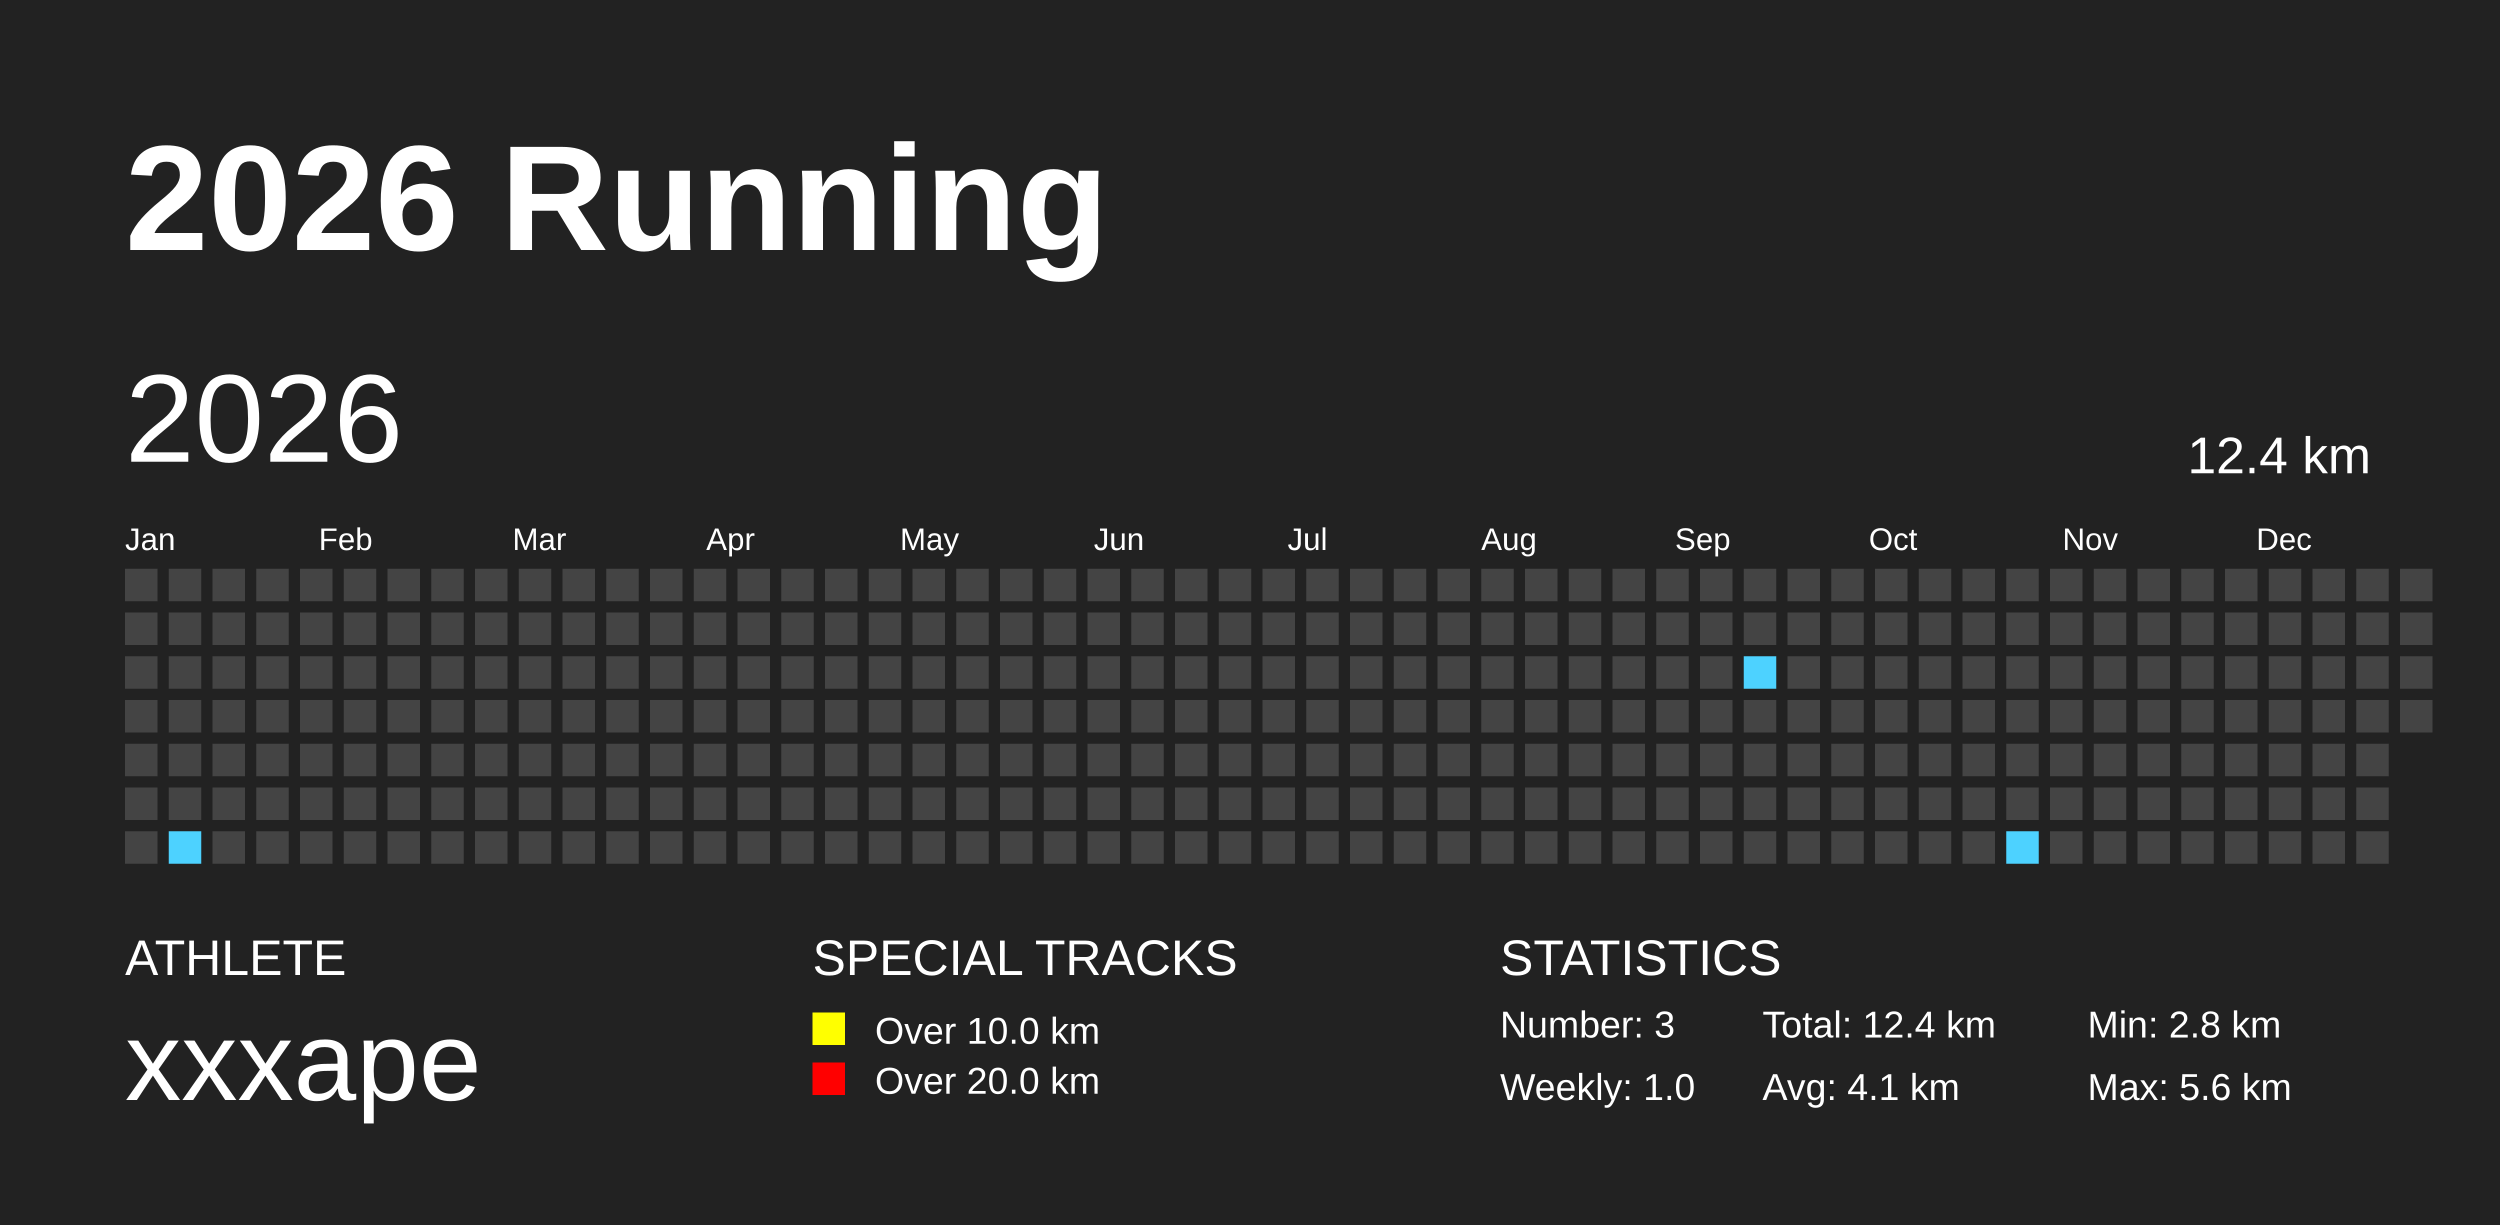
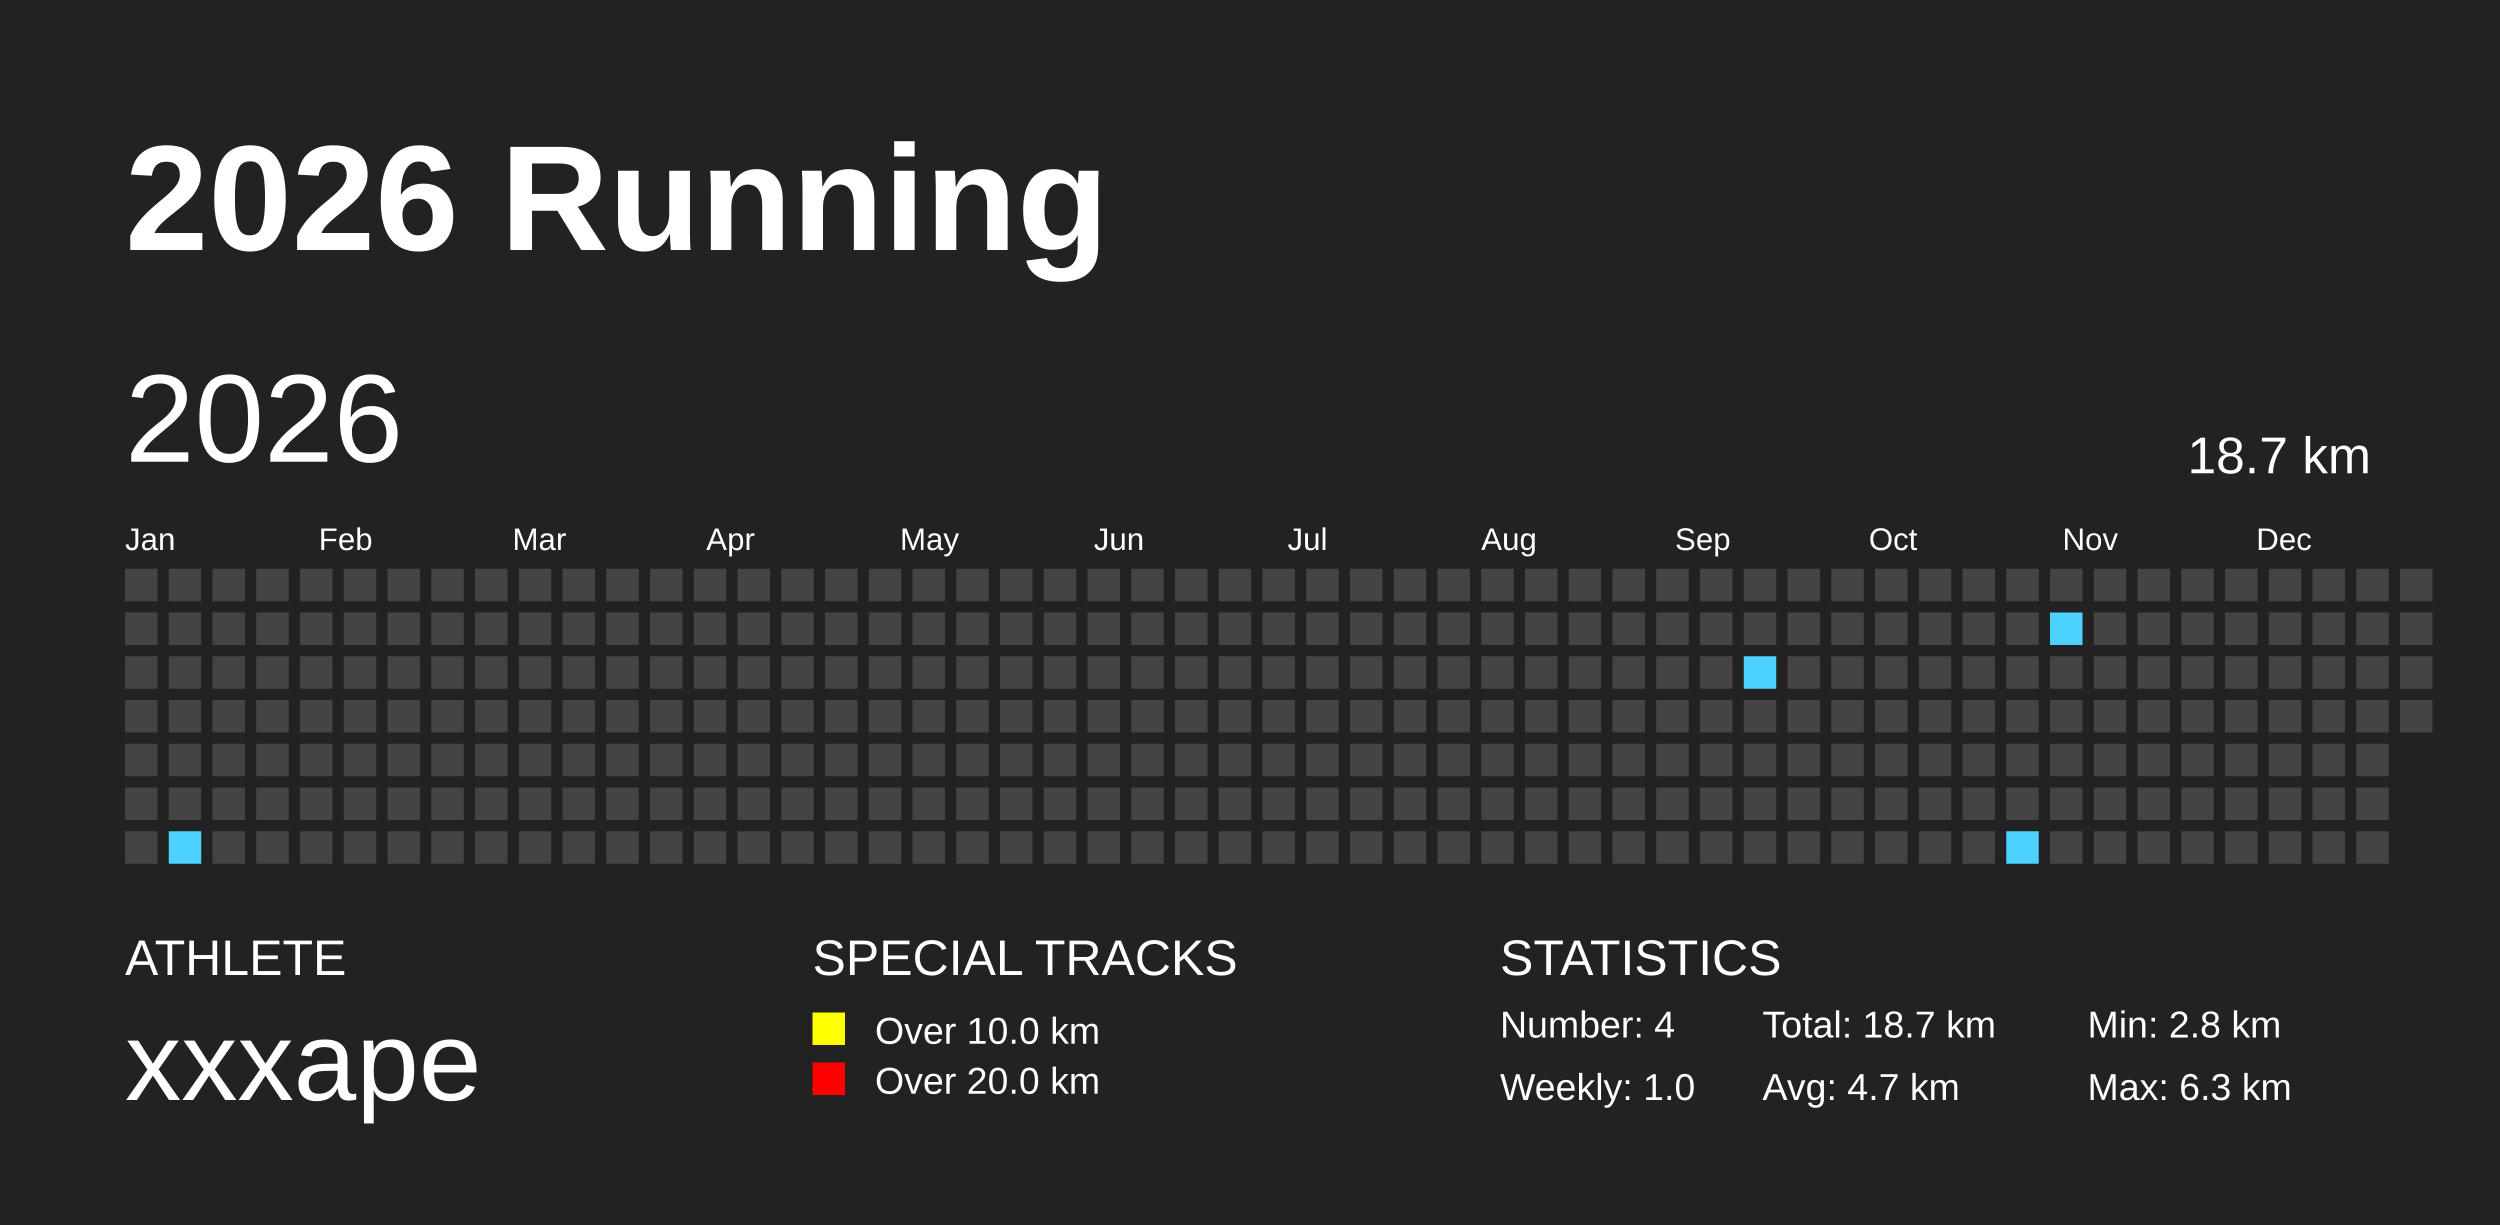
<svg xmlns="http://www.w3.org/2000/svg" baseProfile="full" height="98mm" version="1.1" viewBox="0,0,200,98" width="200mm">
  <defs />
  <rect fill="#222222" height="98" width="200" x="0" y="0" />
  <text fill="#FFFFFF" style="font-size:12px; font-family:Arial; font-weight:bold;" x="10" y="20">2026 Running</text>
  <text fill="#FFFFFF" style="font-size:4px; font-family:Arial" x="10" y="78">ATHLETE</text>
  <text fill="#FFFFFF" style="font-size:9px; font-family:Arial" x="10" y="88">xxxape</text>
  <text fill="#FFFFFF" style="font-size:4px; font-family:Arial" x="65" y="78">SPECIAL TRACKS</text>
  <rect fill="yellow" height="2.6" width="2.6" x="65" y="81" />
  <text fill="#FFFFFF" style="font-size:3px; font-family:Arial" x="70" y="83.5">Over 10.0 km</text>
  <rect fill="red" height="2.6" width="2.6" x="65" y="85" />
  <text fill="#FFFFFF" style="font-size:3px; font-family:Arial" x="70" y="87.5">Over 20.0 km</text>
  <text fill="#FFFFFF" style="font-size:4px; font-family:Arial" x="120" y="78">STATISTICS</text>
-   <text fill="#FFFFFF" style="font-size:3px; font-family:Arial" x="120" y="83">Number: 3</text>
+   <text fill="#FFFFFF" style="font-size:3px; font-family:Arial" x="120" y="83">Number: 4</text>
  <text fill="#FFFFFF" style="font-size:3px; font-family:Arial" x="120" y="88">Weekly: 1.0</text>
-   <text fill="#FFFFFF" style="font-size:3px; font-family:Arial" x="141" y="83">Total: 12.4 km</text>
-   <text fill="#FFFFFF" style="font-size:3px; font-family:Arial" x="141" y="88">Avg: 4.1 km</text>
+   <text fill="#FFFFFF" style="font-size:3px; font-family:Arial" x="141" y="83">Total: 18.7 km</text>
+   <text fill="#FFFFFF" style="font-size:3px; font-family:Arial" x="141" y="88">Avg: 4.7 km</text>
  <text fill="#FFFFFF" style="font-size:3px; font-family:Arial" x="167" y="83">Min: 2.8 km</text>
-   <text fill="#FFFFFF" style="font-size:3px; font-family:Arial" x="167" y="88">Max: 5.6 km</text>
+   <text fill="#FFFFFF" style="font-size:3px; font-family:Arial" x="167" y="88">Max: 6.3 km</text>
  <text dominant-baseline="hanging" fill="#FFFFFF" style="font-size:10.0px; font-family:Arial;" x="10" y="30">2026</text>
-   <text dominant-baseline="hanging" fill="#FFFFFF" style="font-size:4.125px; font-family:Arial;" x="175" y="35">12.4 km</text>
+   <text dominant-baseline="hanging" fill="#FFFFFF" style="font-size:4.125px; font-family:Arial;" x="175" y="35">18.7 km</text>
  <text fill="#FFFFFF" style="font-size:2.5px; font-family:Arial" x="10.0" y="44">Jan</text>
  <text fill="#FFFFFF" style="font-size:2.5px; font-family:Arial" x="25.5" y="44">Feb</text>
  <text fill="#FFFFFF" style="font-size:2.5px; font-family:Arial" x="41.0" y="44">Mar</text>
  <text fill="#FFFFFF" style="font-size:2.5px; font-family:Arial" x="56.5" y="44">Apr</text>
  <text fill="#FFFFFF" style="font-size:2.5px; font-family:Arial" x="72.0" y="44">May</text>
  <text fill="#FFFFFF" style="font-size:2.5px; font-family:Arial" x="87.5" y="44">Jun</text>
  <text fill="#FFFFFF" style="font-size:2.5px; font-family:Arial" x="103.0" y="44">Jul</text>
  <text fill="#FFFFFF" style="font-size:2.5px; font-family:Arial" x="118.5" y="44">Aug</text>
  <text fill="#FFFFFF" style="font-size:2.5px; font-family:Arial" x="134.0" y="44">Sep</text>
  <text fill="#FFFFFF" style="font-size:2.5px; font-family:Arial" x="149.5" y="44">Oct</text>
  <text fill="#FFFFFF" style="font-size:2.5px; font-family:Arial" x="165.0" y="44">Nov</text>
  <text fill="#FFFFFF" style="font-size:2.5px; font-family:Arial" x="180.5" y="44">Dec</text>
  <rect fill="#444444" height="2.6" width="2.6" x="10.0" y="45.5" />
  <rect fill="#444444" height="2.6" width="2.6" x="10.0" y="49.0" />
  <rect fill="#444444" height="2.6" width="2.6" x="10.0" y="52.5" />
  <rect fill="#444444" height="2.6" width="2.6" x="10.0" y="56.0" />
  <rect fill="#444444" height="2.6" width="2.6" x="10.0" y="59.5" />
  <rect fill="#444444" height="2.6" width="2.6" x="10.0" y="63.0" />
  <rect fill="#444444" height="2.6" width="2.6" x="10.0" y="66.5" />
  <rect fill="#444444" height="2.6" width="2.6" x="13.5" y="45.5" />
  <rect fill="#444444" height="2.6" width="2.6" x="13.5" y="49.0" />
  <rect fill="#444444" height="2.6" width="2.6" x="13.5" y="52.5" />
  <rect fill="#444444" height="2.6" width="2.6" x="13.5" y="56.0" />
  <rect fill="#444444" height="2.6" width="2.6" x="13.5" y="59.5" />
  <rect fill="#444444" height="2.6" width="2.6" x="13.5" y="63.0" />
  <rect fill="#4dd2ff" height="2.6" width="2.6" x="13.5" y="66.5" />
  <rect fill="#444444" height="2.6" width="2.6" x="17.0" y="45.5" />
  <rect fill="#444444" height="2.6" width="2.6" x="17.0" y="49.0" />
  <rect fill="#444444" height="2.6" width="2.6" x="17.0" y="52.5" />
  <rect fill="#444444" height="2.6" width="2.6" x="17.0" y="56.0" />
  <rect fill="#444444" height="2.6" width="2.6" x="17.0" y="59.5" />
  <rect fill="#444444" height="2.6" width="2.6" x="17.0" y="63.0" />
  <rect fill="#444444" height="2.6" width="2.6" x="17.0" y="66.5" />
  <rect fill="#444444" height="2.6" width="2.6" x="20.5" y="45.5" />
  <rect fill="#444444" height="2.6" width="2.6" x="20.5" y="49.0" />
  <rect fill="#444444" height="2.6" width="2.6" x="20.5" y="52.5" />
  <rect fill="#444444" height="2.6" width="2.6" x="20.5" y="56.0" />
  <rect fill="#444444" height="2.6" width="2.6" x="20.5" y="59.5" />
  <rect fill="#444444" height="2.6" width="2.6" x="20.5" y="63.0" />
  <rect fill="#444444" height="2.6" width="2.6" x="20.5" y="66.5" />
  <rect fill="#444444" height="2.6" width="2.6" x="24.0" y="45.5" />
  <rect fill="#444444" height="2.6" width="2.6" x="24.0" y="49.0" />
  <rect fill="#444444" height="2.6" width="2.6" x="24.0" y="52.5" />
  <rect fill="#444444" height="2.6" width="2.6" x="24.0" y="56.0" />
  <rect fill="#444444" height="2.6" width="2.6" x="24.0" y="59.5" />
  <rect fill="#444444" height="2.6" width="2.6" x="24.0" y="63.0" />
  <rect fill="#444444" height="2.6" width="2.6" x="24.0" y="66.5" />
  <rect fill="#444444" height="2.6" width="2.6" x="27.5" y="45.5" />
  <rect fill="#444444" height="2.6" width="2.6" x="27.5" y="49.0" />
  <rect fill="#444444" height="2.6" width="2.6" x="27.5" y="52.5" />
  <rect fill="#444444" height="2.6" width="2.6" x="27.5" y="56.0" />
  <rect fill="#444444" height="2.6" width="2.6" x="27.5" y="59.5" />
  <rect fill="#444444" height="2.6" width="2.6" x="27.5" y="63.0" />
  <rect fill="#444444" height="2.6" width="2.6" x="27.5" y="66.5" />
  <rect fill="#444444" height="2.6" width="2.6" x="31.0" y="45.5" />
  <rect fill="#444444" height="2.6" width="2.6" x="31.0" y="49.0" />
  <rect fill="#444444" height="2.6" width="2.6" x="31.0" y="52.5" />
  <rect fill="#444444" height="2.6" width="2.6" x="31.0" y="56.0" />
  <rect fill="#444444" height="2.6" width="2.6" x="31.0" y="59.5" />
  <rect fill="#444444" height="2.6" width="2.6" x="31.0" y="63.0" />
  <rect fill="#444444" height="2.6" width="2.6" x="31.0" y="66.5" />
  <rect fill="#444444" height="2.6" width="2.6" x="34.5" y="45.5" />
  <rect fill="#444444" height="2.6" width="2.6" x="34.5" y="49.0" />
  <rect fill="#444444" height="2.6" width="2.6" x="34.5" y="52.5" />
  <rect fill="#444444" height="2.6" width="2.6" x="34.5" y="56.0" />
  <rect fill="#444444" height="2.6" width="2.6" x="34.5" y="59.5" />
  <rect fill="#444444" height="2.6" width="2.6" x="34.5" y="63.0" />
  <rect fill="#444444" height="2.6" width="2.6" x="34.5" y="66.5" />
  <rect fill="#444444" height="2.6" width="2.6" x="38.0" y="45.5" />
  <rect fill="#444444" height="2.6" width="2.6" x="38.0" y="49.0" />
  <rect fill="#444444" height="2.6" width="2.6" x="38.0" y="52.5" />
  <rect fill="#444444" height="2.6" width="2.6" x="38.0" y="56.0" />
  <rect fill="#444444" height="2.6" width="2.6" x="38.0" y="59.5" />
  <rect fill="#444444" height="2.6" width="2.6" x="38.0" y="63.0" />
  <rect fill="#444444" height="2.6" width="2.6" x="38.0" y="66.5" />
  <rect fill="#444444" height="2.6" width="2.6" x="41.5" y="45.5" />
  <rect fill="#444444" height="2.6" width="2.6" x="41.5" y="49.0" />
  <rect fill="#444444" height="2.6" width="2.6" x="41.5" y="52.5" />
  <rect fill="#444444" height="2.6" width="2.6" x="41.5" y="56.0" />
  <rect fill="#444444" height="2.6" width="2.6" x="41.5" y="59.5" />
  <rect fill="#444444" height="2.6" width="2.6" x="41.5" y="63.0" />
  <rect fill="#444444" height="2.6" width="2.6" x="41.5" y="66.5" />
  <rect fill="#444444" height="2.6" width="2.6" x="45.0" y="45.5" />
  <rect fill="#444444" height="2.6" width="2.6" x="45.0" y="49.0" />
  <rect fill="#444444" height="2.6" width="2.6" x="45.0" y="52.5" />
  <rect fill="#444444" height="2.6" width="2.6" x="45.0" y="56.0" />
  <rect fill="#444444" height="2.6" width="2.6" x="45.0" y="59.5" />
  <rect fill="#444444" height="2.6" width="2.6" x="45.0" y="63.0" />
  <rect fill="#444444" height="2.6" width="2.6" x="45.0" y="66.5" />
  <rect fill="#444444" height="2.6" width="2.6" x="48.5" y="45.5" />
  <rect fill="#444444" height="2.6" width="2.6" x="48.5" y="49.0" />
  <rect fill="#444444" height="2.6" width="2.6" x="48.5" y="52.5" />
  <rect fill="#444444" height="2.6" width="2.6" x="48.5" y="56.0" />
  <rect fill="#444444" height="2.6" width="2.6" x="48.5" y="59.5" />
  <rect fill="#444444" height="2.6" width="2.6" x="48.5" y="63.0" />
  <rect fill="#444444" height="2.6" width="2.6" x="48.5" y="66.5" />
  <rect fill="#444444" height="2.6" width="2.6" x="52.0" y="45.5" />
  <rect fill="#444444" height="2.6" width="2.6" x="52.0" y="49.0" />
  <rect fill="#444444" height="2.6" width="2.6" x="52.0" y="52.5" />
  <rect fill="#444444" height="2.6" width="2.6" x="52.0" y="56.0" />
  <rect fill="#444444" height="2.6" width="2.6" x="52.0" y="59.5" />
  <rect fill="#444444" height="2.6" width="2.6" x="52.0" y="63.0" />
  <rect fill="#444444" height="2.6" width="2.6" x="52.0" y="66.5" />
  <rect fill="#444444" height="2.6" width="2.6" x="55.5" y="45.5" />
  <rect fill="#444444" height="2.6" width="2.6" x="55.5" y="49.0" />
  <rect fill="#444444" height="2.6" width="2.6" x="55.5" y="52.5" />
  <rect fill="#444444" height="2.6" width="2.6" x="55.5" y="56.0" />
  <rect fill="#444444" height="2.6" width="2.6" x="55.5" y="59.5" />
  <rect fill="#444444" height="2.6" width="2.6" x="55.5" y="63.0" />
  <rect fill="#444444" height="2.6" width="2.6" x="55.5" y="66.5" />
  <rect fill="#444444" height="2.6" width="2.6" x="59.0" y="45.5" />
  <rect fill="#444444" height="2.6" width="2.6" x="59.0" y="49.0" />
  <rect fill="#444444" height="2.6" width="2.6" x="59.0" y="52.5" />
  <rect fill="#444444" height="2.6" width="2.6" x="59.0" y="56.0" />
  <rect fill="#444444" height="2.6" width="2.6" x="59.0" y="59.5" />
  <rect fill="#444444" height="2.6" width="2.6" x="59.0" y="63.0" />
  <rect fill="#444444" height="2.6" width="2.6" x="59.0" y="66.5" />
  <rect fill="#444444" height="2.6" width="2.6" x="62.5" y="45.5" />
  <rect fill="#444444" height="2.6" width="2.6" x="62.5" y="49.0" />
  <rect fill="#444444" height="2.6" width="2.6" x="62.5" y="52.5" />
  <rect fill="#444444" height="2.6" width="2.6" x="62.5" y="56.0" />
  <rect fill="#444444" height="2.6" width="2.6" x="62.5" y="59.5" />
  <rect fill="#444444" height="2.6" width="2.6" x="62.5" y="63.0" />
  <rect fill="#444444" height="2.6" width="2.6" x="62.5" y="66.5" />
  <rect fill="#444444" height="2.6" width="2.6" x="66.0" y="45.5" />
  <rect fill="#444444" height="2.6" width="2.6" x="66.0" y="49.0" />
  <rect fill="#444444" height="2.6" width="2.6" x="66.0" y="52.5" />
  <rect fill="#444444" height="2.6" width="2.6" x="66.0" y="56.0" />
  <rect fill="#444444" height="2.6" width="2.6" x="66.0" y="59.5" />
  <rect fill="#444444" height="2.6" width="2.6" x="66.0" y="63.0" />
  <rect fill="#444444" height="2.6" width="2.6" x="66.0" y="66.5" />
  <rect fill="#444444" height="2.6" width="2.6" x="69.5" y="45.5" />
  <rect fill="#444444" height="2.6" width="2.6" x="69.5" y="49.0" />
  <rect fill="#444444" height="2.6" width="2.6" x="69.5" y="52.5" />
  <rect fill="#444444" height="2.6" width="2.6" x="69.5" y="56.0" />
  <rect fill="#444444" height="2.6" width="2.6" x="69.5" y="59.5" />
  <rect fill="#444444" height="2.6" width="2.6" x="69.5" y="63.0" />
  <rect fill="#444444" height="2.6" width="2.6" x="69.5" y="66.5" />
  <rect fill="#444444" height="2.6" width="2.6" x="73.0" y="45.5" />
  <rect fill="#444444" height="2.6" width="2.6" x="73.0" y="49.0" />
  <rect fill="#444444" height="2.6" width="2.6" x="73.0" y="52.5" />
  <rect fill="#444444" height="2.6" width="2.6" x="73.0" y="56.0" />
  <rect fill="#444444" height="2.6" width="2.6" x="73.0" y="59.5" />
  <rect fill="#444444" height="2.6" width="2.6" x="73.0" y="63.0" />
  <rect fill="#444444" height="2.6" width="2.6" x="73.0" y="66.5" />
  <rect fill="#444444" height="2.6" width="2.6" x="76.5" y="45.5" />
  <rect fill="#444444" height="2.6" width="2.6" x="76.5" y="49.0" />
  <rect fill="#444444" height="2.6" width="2.6" x="76.5" y="52.5" />
  <rect fill="#444444" height="2.6" width="2.6" x="76.5" y="56.0" />
  <rect fill="#444444" height="2.6" width="2.6" x="76.5" y="59.5" />
  <rect fill="#444444" height="2.6" width="2.6" x="76.5" y="63.0" />
  <rect fill="#444444" height="2.6" width="2.6" x="76.5" y="66.5" />
  <rect fill="#444444" height="2.6" width="2.6" x="80.0" y="45.5" />
  <rect fill="#444444" height="2.6" width="2.6" x="80.0" y="49.0" />
  <rect fill="#444444" height="2.6" width="2.6" x="80.0" y="52.5" />
  <rect fill="#444444" height="2.6" width="2.6" x="80.0" y="56.0" />
  <rect fill="#444444" height="2.6" width="2.6" x="80.0" y="59.5" />
  <rect fill="#444444" height="2.6" width="2.6" x="80.0" y="63.0" />
  <rect fill="#444444" height="2.6" width="2.6" x="80.0" y="66.5" />
  <rect fill="#444444" height="2.6" width="2.6" x="83.5" y="45.5" />
  <rect fill="#444444" height="2.6" width="2.6" x="83.5" y="49.0" />
  <rect fill="#444444" height="2.6" width="2.6" x="83.5" y="52.5" />
  <rect fill="#444444" height="2.6" width="2.6" x="83.5" y="56.0" />
  <rect fill="#444444" height="2.6" width="2.6" x="83.5" y="59.5" />
  <rect fill="#444444" height="2.6" width="2.6" x="83.5" y="63.0" />
  <rect fill="#444444" height="2.6" width="2.6" x="83.5" y="66.5" />
  <rect fill="#444444" height="2.6" width="2.6" x="87.0" y="45.5" />
  <rect fill="#444444" height="2.6" width="2.6" x="87.0" y="49.0" />
  <rect fill="#444444" height="2.6" width="2.6" x="87.0" y="52.5" />
  <rect fill="#444444" height="2.6" width="2.6" x="87.0" y="56.0" />
  <rect fill="#444444" height="2.6" width="2.6" x="87.0" y="59.5" />
  <rect fill="#444444" height="2.6" width="2.6" x="87.0" y="63.0" />
  <rect fill="#444444" height="2.6" width="2.6" x="87.0" y="66.5" />
  <rect fill="#444444" height="2.6" width="2.6" x="90.5" y="45.5" />
  <rect fill="#444444" height="2.6" width="2.6" x="90.5" y="49.0" />
  <rect fill="#444444" height="2.6" width="2.6" x="90.5" y="52.5" />
  <rect fill="#444444" height="2.6" width="2.6" x="90.5" y="56.0" />
  <rect fill="#444444" height="2.6" width="2.6" x="90.5" y="59.5" />
  <rect fill="#444444" height="2.6" width="2.6" x="90.5" y="63.0" />
  <rect fill="#444444" height="2.6" width="2.6" x="90.5" y="66.5" />
  <rect fill="#444444" height="2.6" width="2.6" x="94.0" y="45.5" />
  <rect fill="#444444" height="2.6" width="2.6" x="94.0" y="49.0" />
  <rect fill="#444444" height="2.6" width="2.6" x="94.0" y="52.5" />
  <rect fill="#444444" height="2.6" width="2.6" x="94.0" y="56.0" />
  <rect fill="#444444" height="2.6" width="2.6" x="94.0" y="59.5" />
  <rect fill="#444444" height="2.6" width="2.6" x="94.0" y="63.0" />
  <rect fill="#444444" height="2.6" width="2.6" x="94.0" y="66.5" />
  <rect fill="#444444" height="2.6" width="2.6" x="97.5" y="45.5" />
  <rect fill="#444444" height="2.6" width="2.6" x="97.5" y="49.0" />
  <rect fill="#444444" height="2.6" width="2.6" x="97.5" y="52.5" />
  <rect fill="#444444" height="2.6" width="2.6" x="97.5" y="56.0" />
  <rect fill="#444444" height="2.6" width="2.6" x="97.5" y="59.5" />
  <rect fill="#444444" height="2.6" width="2.6" x="97.5" y="63.0" />
  <rect fill="#444444" height="2.6" width="2.6" x="97.5" y="66.5" />
  <rect fill="#444444" height="2.6" width="2.6" x="101.0" y="45.5" />
  <rect fill="#444444" height="2.6" width="2.6" x="101.0" y="49.0" />
  <rect fill="#444444" height="2.6" width="2.6" x="101.0" y="52.5" />
  <rect fill="#444444" height="2.6" width="2.6" x="101.0" y="56.0" />
  <rect fill="#444444" height="2.6" width="2.6" x="101.0" y="59.5" />
  <rect fill="#444444" height="2.6" width="2.6" x="101.0" y="63.0" />
  <rect fill="#444444" height="2.6" width="2.6" x="101.0" y="66.5" />
  <rect fill="#444444" height="2.6" width="2.6" x="104.5" y="45.5" />
  <rect fill="#444444" height="2.6" width="2.6" x="104.5" y="49.0" />
  <rect fill="#444444" height="2.6" width="2.6" x="104.5" y="52.5" />
  <rect fill="#444444" height="2.6" width="2.6" x="104.5" y="56.0" />
  <rect fill="#444444" height="2.6" width="2.6" x="104.5" y="59.5" />
  <rect fill="#444444" height="2.6" width="2.6" x="104.5" y="63.0" />
  <rect fill="#444444" height="2.6" width="2.6" x="104.5" y="66.5" />
  <rect fill="#444444" height="2.6" width="2.6" x="108.0" y="45.5" />
  <rect fill="#444444" height="2.6" width="2.6" x="108.0" y="49.0" />
  <rect fill="#444444" height="2.6" width="2.6" x="108.0" y="52.5" />
  <rect fill="#444444" height="2.6" width="2.6" x="108.0" y="56.0" />
  <rect fill="#444444" height="2.6" width="2.6" x="108.0" y="59.5" />
  <rect fill="#444444" height="2.6" width="2.6" x="108.0" y="63.0" />
  <rect fill="#444444" height="2.6" width="2.6" x="108.0" y="66.5" />
  <rect fill="#444444" height="2.6" width="2.6" x="111.5" y="45.5" />
  <rect fill="#444444" height="2.6" width="2.6" x="111.5" y="49.0" />
  <rect fill="#444444" height="2.6" width="2.6" x="111.5" y="52.5" />
  <rect fill="#444444" height="2.6" width="2.6" x="111.5" y="56.0" />
  <rect fill="#444444" height="2.6" width="2.6" x="111.5" y="59.5" />
  <rect fill="#444444" height="2.6" width="2.6" x="111.5" y="63.0" />
  <rect fill="#444444" height="2.6" width="2.6" x="111.5" y="66.5" />
  <rect fill="#444444" height="2.6" width="2.6" x="115.0" y="45.5" />
  <rect fill="#444444" height="2.6" width="2.6" x="115.0" y="49.0" />
  <rect fill="#444444" height="2.6" width="2.6" x="115.0" y="52.5" />
  <rect fill="#444444" height="2.6" width="2.6" x="115.0" y="56.0" />
  <rect fill="#444444" height="2.6" width="2.6" x="115.0" y="59.5" />
  <rect fill="#444444" height="2.6" width="2.6" x="115.0" y="63.0" />
  <rect fill="#444444" height="2.6" width="2.6" x="115.0" y="66.5" />
  <rect fill="#444444" height="2.6" width="2.6" x="118.5" y="45.5" />
  <rect fill="#444444" height="2.6" width="2.6" x="118.5" y="49.0" />
  <rect fill="#444444" height="2.6" width="2.6" x="118.5" y="52.5" />
  <rect fill="#444444" height="2.6" width="2.6" x="118.5" y="56.0" />
  <rect fill="#444444" height="2.6" width="2.6" x="118.5" y="59.5" />
  <rect fill="#444444" height="2.6" width="2.6" x="118.5" y="63.0" />
  <rect fill="#444444" height="2.6" width="2.6" x="118.5" y="66.5" />
  <rect fill="#444444" height="2.6" width="2.6" x="122.0" y="45.5" />
  <rect fill="#444444" height="2.6" width="2.6" x="122.0" y="49.0" />
  <rect fill="#444444" height="2.6" width="2.6" x="122.0" y="52.5" />
  <rect fill="#444444" height="2.6" width="2.6" x="122.0" y="56.0" />
  <rect fill="#444444" height="2.6" width="2.6" x="122.0" y="59.5" />
  <rect fill="#444444" height="2.6" width="2.6" x="122.0" y="63.0" />
  <rect fill="#444444" height="2.6" width="2.6" x="122.0" y="66.5" />
  <rect fill="#444444" height="2.6" width="2.6" x="125.5" y="45.5" />
  <rect fill="#444444" height="2.6" width="2.6" x="125.5" y="49.0" />
  <rect fill="#444444" height="2.6" width="2.6" x="125.5" y="52.5" />
  <rect fill="#444444" height="2.6" width="2.6" x="125.5" y="56.0" />
  <rect fill="#444444" height="2.6" width="2.6" x="125.5" y="59.5" />
  <rect fill="#444444" height="2.6" width="2.6" x="125.5" y="63.0" />
  <rect fill="#444444" height="2.6" width="2.6" x="125.5" y="66.5" />
  <rect fill="#444444" height="2.6" width="2.6" x="129.0" y="45.5" />
  <rect fill="#444444" height="2.6" width="2.6" x="129.0" y="49.0" />
  <rect fill="#444444" height="2.6" width="2.6" x="129.0" y="52.5" />
  <rect fill="#444444" height="2.6" width="2.6" x="129.0" y="56.0" />
  <rect fill="#444444" height="2.6" width="2.6" x="129.0" y="59.5" />
  <rect fill="#444444" height="2.6" width="2.6" x="129.0" y="63.0" />
  <rect fill="#444444" height="2.6" width="2.6" x="129.0" y="66.5" />
  <rect fill="#444444" height="2.6" width="2.6" x="132.5" y="45.5" />
  <rect fill="#444444" height="2.6" width="2.6" x="132.5" y="49.0" />
  <rect fill="#444444" height="2.6" width="2.6" x="132.5" y="52.5" />
  <rect fill="#444444" height="2.6" width="2.6" x="132.5" y="56.0" />
  <rect fill="#444444" height="2.6" width="2.6" x="132.5" y="59.5" />
  <rect fill="#444444" height="2.6" width="2.6" x="132.5" y="63.0" />
  <rect fill="#444444" height="2.6" width="2.6" x="132.5" y="66.5" />
  <rect fill="#444444" height="2.6" width="2.6" x="136.0" y="45.5" />
  <rect fill="#444444" height="2.6" width="2.6" x="136.0" y="49.0" />
  <rect fill="#444444" height="2.6" width="2.6" x="136.0" y="52.5" />
  <rect fill="#444444" height="2.6" width="2.6" x="136.0" y="56.0" />
  <rect fill="#444444" height="2.6" width="2.6" x="136.0" y="59.5" />
  <rect fill="#444444" height="2.6" width="2.6" x="136.0" y="63.0" />
  <rect fill="#444444" height="2.6" width="2.6" x="136.0" y="66.5" />
  <rect fill="#444444" height="2.6" width="2.6" x="139.5" y="45.5" />
  <rect fill="#444444" height="2.6" width="2.6" x="139.5" y="49.0" />
  <rect fill="#4dd2ff" height="2.6" width="2.6" x="139.5" y="52.5" />
  <rect fill="#444444" height="2.6" width="2.6" x="139.5" y="56.0" />
  <rect fill="#444444" height="2.6" width="2.6" x="139.5" y="59.5" />
  <rect fill="#444444" height="2.6" width="2.6" x="139.5" y="63.0" />
  <rect fill="#444444" height="2.6" width="2.6" x="139.5" y="66.5" />
  <rect fill="#444444" height="2.6" width="2.6" x="143.0" y="45.5" />
  <rect fill="#444444" height="2.6" width="2.6" x="143.0" y="49.0" />
  <rect fill="#444444" height="2.6" width="2.6" x="143.0" y="52.5" />
  <rect fill="#444444" height="2.6" width="2.6" x="143.0" y="56.0" />
  <rect fill="#444444" height="2.6" width="2.6" x="143.0" y="59.5" />
  <rect fill="#444444" height="2.6" width="2.6" x="143.0" y="63.0" />
  <rect fill="#444444" height="2.6" width="2.6" x="143.0" y="66.5" />
  <rect fill="#444444" height="2.6" width="2.6" x="146.5" y="45.5" />
  <rect fill="#444444" height="2.6" width="2.6" x="146.5" y="49.0" />
  <rect fill="#444444" height="2.6" width="2.6" x="146.5" y="52.5" />
  <rect fill="#444444" height="2.6" width="2.6" x="146.5" y="56.0" />
  <rect fill="#444444" height="2.6" width="2.6" x="146.5" y="59.5" />
  <rect fill="#444444" height="2.6" width="2.6" x="146.5" y="63.0" />
  <rect fill="#444444" height="2.6" width="2.6" x="146.5" y="66.5" />
  <rect fill="#444444" height="2.6" width="2.6" x="150.0" y="45.5" />
  <rect fill="#444444" height="2.6" width="2.6" x="150.0" y="49.0" />
  <rect fill="#444444" height="2.6" width="2.6" x="150.0" y="52.5" />
  <rect fill="#444444" height="2.6" width="2.6" x="150.0" y="56.0" />
  <rect fill="#444444" height="2.6" width="2.6" x="150.0" y="59.5" />
  <rect fill="#444444" height="2.6" width="2.6" x="150.0" y="63.0" />
  <rect fill="#444444" height="2.6" width="2.6" x="150.0" y="66.5" />
  <rect fill="#444444" height="2.6" width="2.6" x="153.5" y="45.5" />
  <rect fill="#444444" height="2.6" width="2.6" x="153.5" y="49.0" />
  <rect fill="#444444" height="2.6" width="2.6" x="153.5" y="52.5" />
  <rect fill="#444444" height="2.6" width="2.6" x="153.5" y="56.0" />
  <rect fill="#444444" height="2.6" width="2.6" x="153.5" y="59.5" />
  <rect fill="#444444" height="2.6" width="2.6" x="153.5" y="63.0" />
  <rect fill="#444444" height="2.6" width="2.6" x="153.5" y="66.5" />
  <rect fill="#444444" height="2.6" width="2.6" x="157.0" y="45.5" />
  <rect fill="#444444" height="2.6" width="2.6" x="157.0" y="49.0" />
  <rect fill="#444444" height="2.6" width="2.6" x="157.0" y="52.5" />
  <rect fill="#444444" height="2.6" width="2.6" x="157.0" y="56.0" />
  <rect fill="#444444" height="2.6" width="2.6" x="157.0" y="59.5" />
  <rect fill="#444444" height="2.6" width="2.6" x="157.0" y="63.0" />
  <rect fill="#444444" height="2.6" width="2.6" x="157.0" y="66.5" />
  <rect fill="#444444" height="2.6" width="2.6" x="160.5" y="45.5" />
  <rect fill="#444444" height="2.6" width="2.6" x="160.5" y="49.0" />
  <rect fill="#444444" height="2.6" width="2.6" x="160.5" y="52.5" />
  <rect fill="#444444" height="2.6" width="2.6" x="160.5" y="56.0" />
  <rect fill="#444444" height="2.6" width="2.6" x="160.5" y="59.5" />
  <rect fill="#444444" height="2.6" width="2.6" x="160.5" y="63.0" />
  <rect fill="#4dd2ff" height="2.6" width="2.6" x="160.5" y="66.5" />
  <rect fill="#444444" height="2.6" width="2.6" x="164.0" y="45.5" />
-   <rect fill="#444444" height="2.6" width="2.6" x="164.0" y="49.0" />
+   <rect fill="#4dd2ff" height="2.6" width="2.6" x="164.0" y="49.0" />
  <rect fill="#444444" height="2.6" width="2.6" x="164.0" y="52.5" />
  <rect fill="#444444" height="2.6" width="2.6" x="164.0" y="56.0" />
  <rect fill="#444444" height="2.6" width="2.6" x="164.0" y="59.5" />
  <rect fill="#444444" height="2.6" width="2.6" x="164.0" y="63.0" />
  <rect fill="#444444" height="2.6" width="2.6" x="164.0" y="66.5" />
  <rect fill="#444444" height="2.6" width="2.6" x="167.5" y="45.5" />
  <rect fill="#444444" height="2.6" width="2.6" x="167.5" y="49.0" />
  <rect fill="#444444" height="2.6" width="2.6" x="167.5" y="52.5" />
  <rect fill="#444444" height="2.6" width="2.6" x="167.5" y="56.0" />
  <rect fill="#444444" height="2.6" width="2.6" x="167.5" y="59.5" />
  <rect fill="#444444" height="2.6" width="2.6" x="167.5" y="63.0" />
  <rect fill="#444444" height="2.6" width="2.6" x="167.5" y="66.5" />
  <rect fill="#444444" height="2.6" width="2.6" x="171.0" y="45.5" />
  <rect fill="#444444" height="2.6" width="2.6" x="171.0" y="49.0" />
  <rect fill="#444444" height="2.6" width="2.6" x="171.0" y="52.5" />
  <rect fill="#444444" height="2.6" width="2.6" x="171.0" y="56.0" />
  <rect fill="#444444" height="2.6" width="2.6" x="171.0" y="59.5" />
  <rect fill="#444444" height="2.6" width="2.6" x="171.0" y="63.0" />
  <rect fill="#444444" height="2.6" width="2.6" x="171.0" y="66.5" />
  <rect fill="#444444" height="2.6" width="2.6" x="174.5" y="45.5" />
  <rect fill="#444444" height="2.6" width="2.6" x="174.5" y="49.0" />
  <rect fill="#444444" height="2.6" width="2.6" x="174.5" y="52.5" />
  <rect fill="#444444" height="2.6" width="2.6" x="174.5" y="56.0" />
  <rect fill="#444444" height="2.6" width="2.6" x="174.5" y="59.5" />
  <rect fill="#444444" height="2.6" width="2.6" x="174.5" y="63.0" />
  <rect fill="#444444" height="2.6" width="2.6" x="174.5" y="66.5" />
  <rect fill="#444444" height="2.6" width="2.6" x="178.0" y="45.5" />
  <rect fill="#444444" height="2.6" width="2.6" x="178.0" y="49.0" />
  <rect fill="#444444" height="2.6" width="2.6" x="178.0" y="52.5" />
  <rect fill="#444444" height="2.6" width="2.6" x="178.0" y="56.0" />
  <rect fill="#444444" height="2.6" width="2.6" x="178.0" y="59.5" />
  <rect fill="#444444" height="2.6" width="2.6" x="178.0" y="63.0" />
  <rect fill="#444444" height="2.6" width="2.6" x="178.0" y="66.5" />
  <rect fill="#444444" height="2.6" width="2.6" x="181.5" y="45.5" />
  <rect fill="#444444" height="2.6" width="2.6" x="181.5" y="49.0" />
  <rect fill="#444444" height="2.6" width="2.6" x="181.5" y="52.5" />
  <rect fill="#444444" height="2.6" width="2.6" x="181.5" y="56.0" />
  <rect fill="#444444" height="2.6" width="2.6" x="181.5" y="59.5" />
  <rect fill="#444444" height="2.6" width="2.6" x="181.5" y="63.0" />
  <rect fill="#444444" height="2.6" width="2.6" x="181.5" y="66.5" />
  <rect fill="#444444" height="2.6" width="2.6" x="185.0" y="45.5" />
  <rect fill="#444444" height="2.6" width="2.6" x="185.0" y="49.0" />
  <rect fill="#444444" height="2.6" width="2.6" x="185.0" y="52.5" />
  <rect fill="#444444" height="2.6" width="2.6" x="185.0" y="56.0" />
  <rect fill="#444444" height="2.6" width="2.6" x="185.0" y="59.5" />
  <rect fill="#444444" height="2.6" width="2.6" x="185.0" y="63.0" />
  <rect fill="#444444" height="2.6" width="2.6" x="185.0" y="66.5" />
  <rect fill="#444444" height="2.6" width="2.6" x="188.5" y="45.5" />
  <rect fill="#444444" height="2.6" width="2.6" x="188.5" y="49.0" />
  <rect fill="#444444" height="2.6" width="2.6" x="188.5" y="52.5" />
  <rect fill="#444444" height="2.6" width="2.6" x="188.5" y="56.0" />
  <rect fill="#444444" height="2.6" width="2.6" x="188.5" y="59.5" />
  <rect fill="#444444" height="2.6" width="2.6" x="188.5" y="63.0" />
  <rect fill="#444444" height="2.6" width="2.6" x="188.5" y="66.5" />
  <rect fill="#444444" height="2.6" width="2.6" x="192.0" y="45.5" />
  <rect fill="#444444" height="2.6" width="2.6" x="192.0" y="49.0" />
  <rect fill="#444444" height="2.6" width="2.6" x="192.0" y="52.5" />
  <rect fill="#444444" height="2.6" width="2.6" x="192.0" y="56.0" />
</svg>
